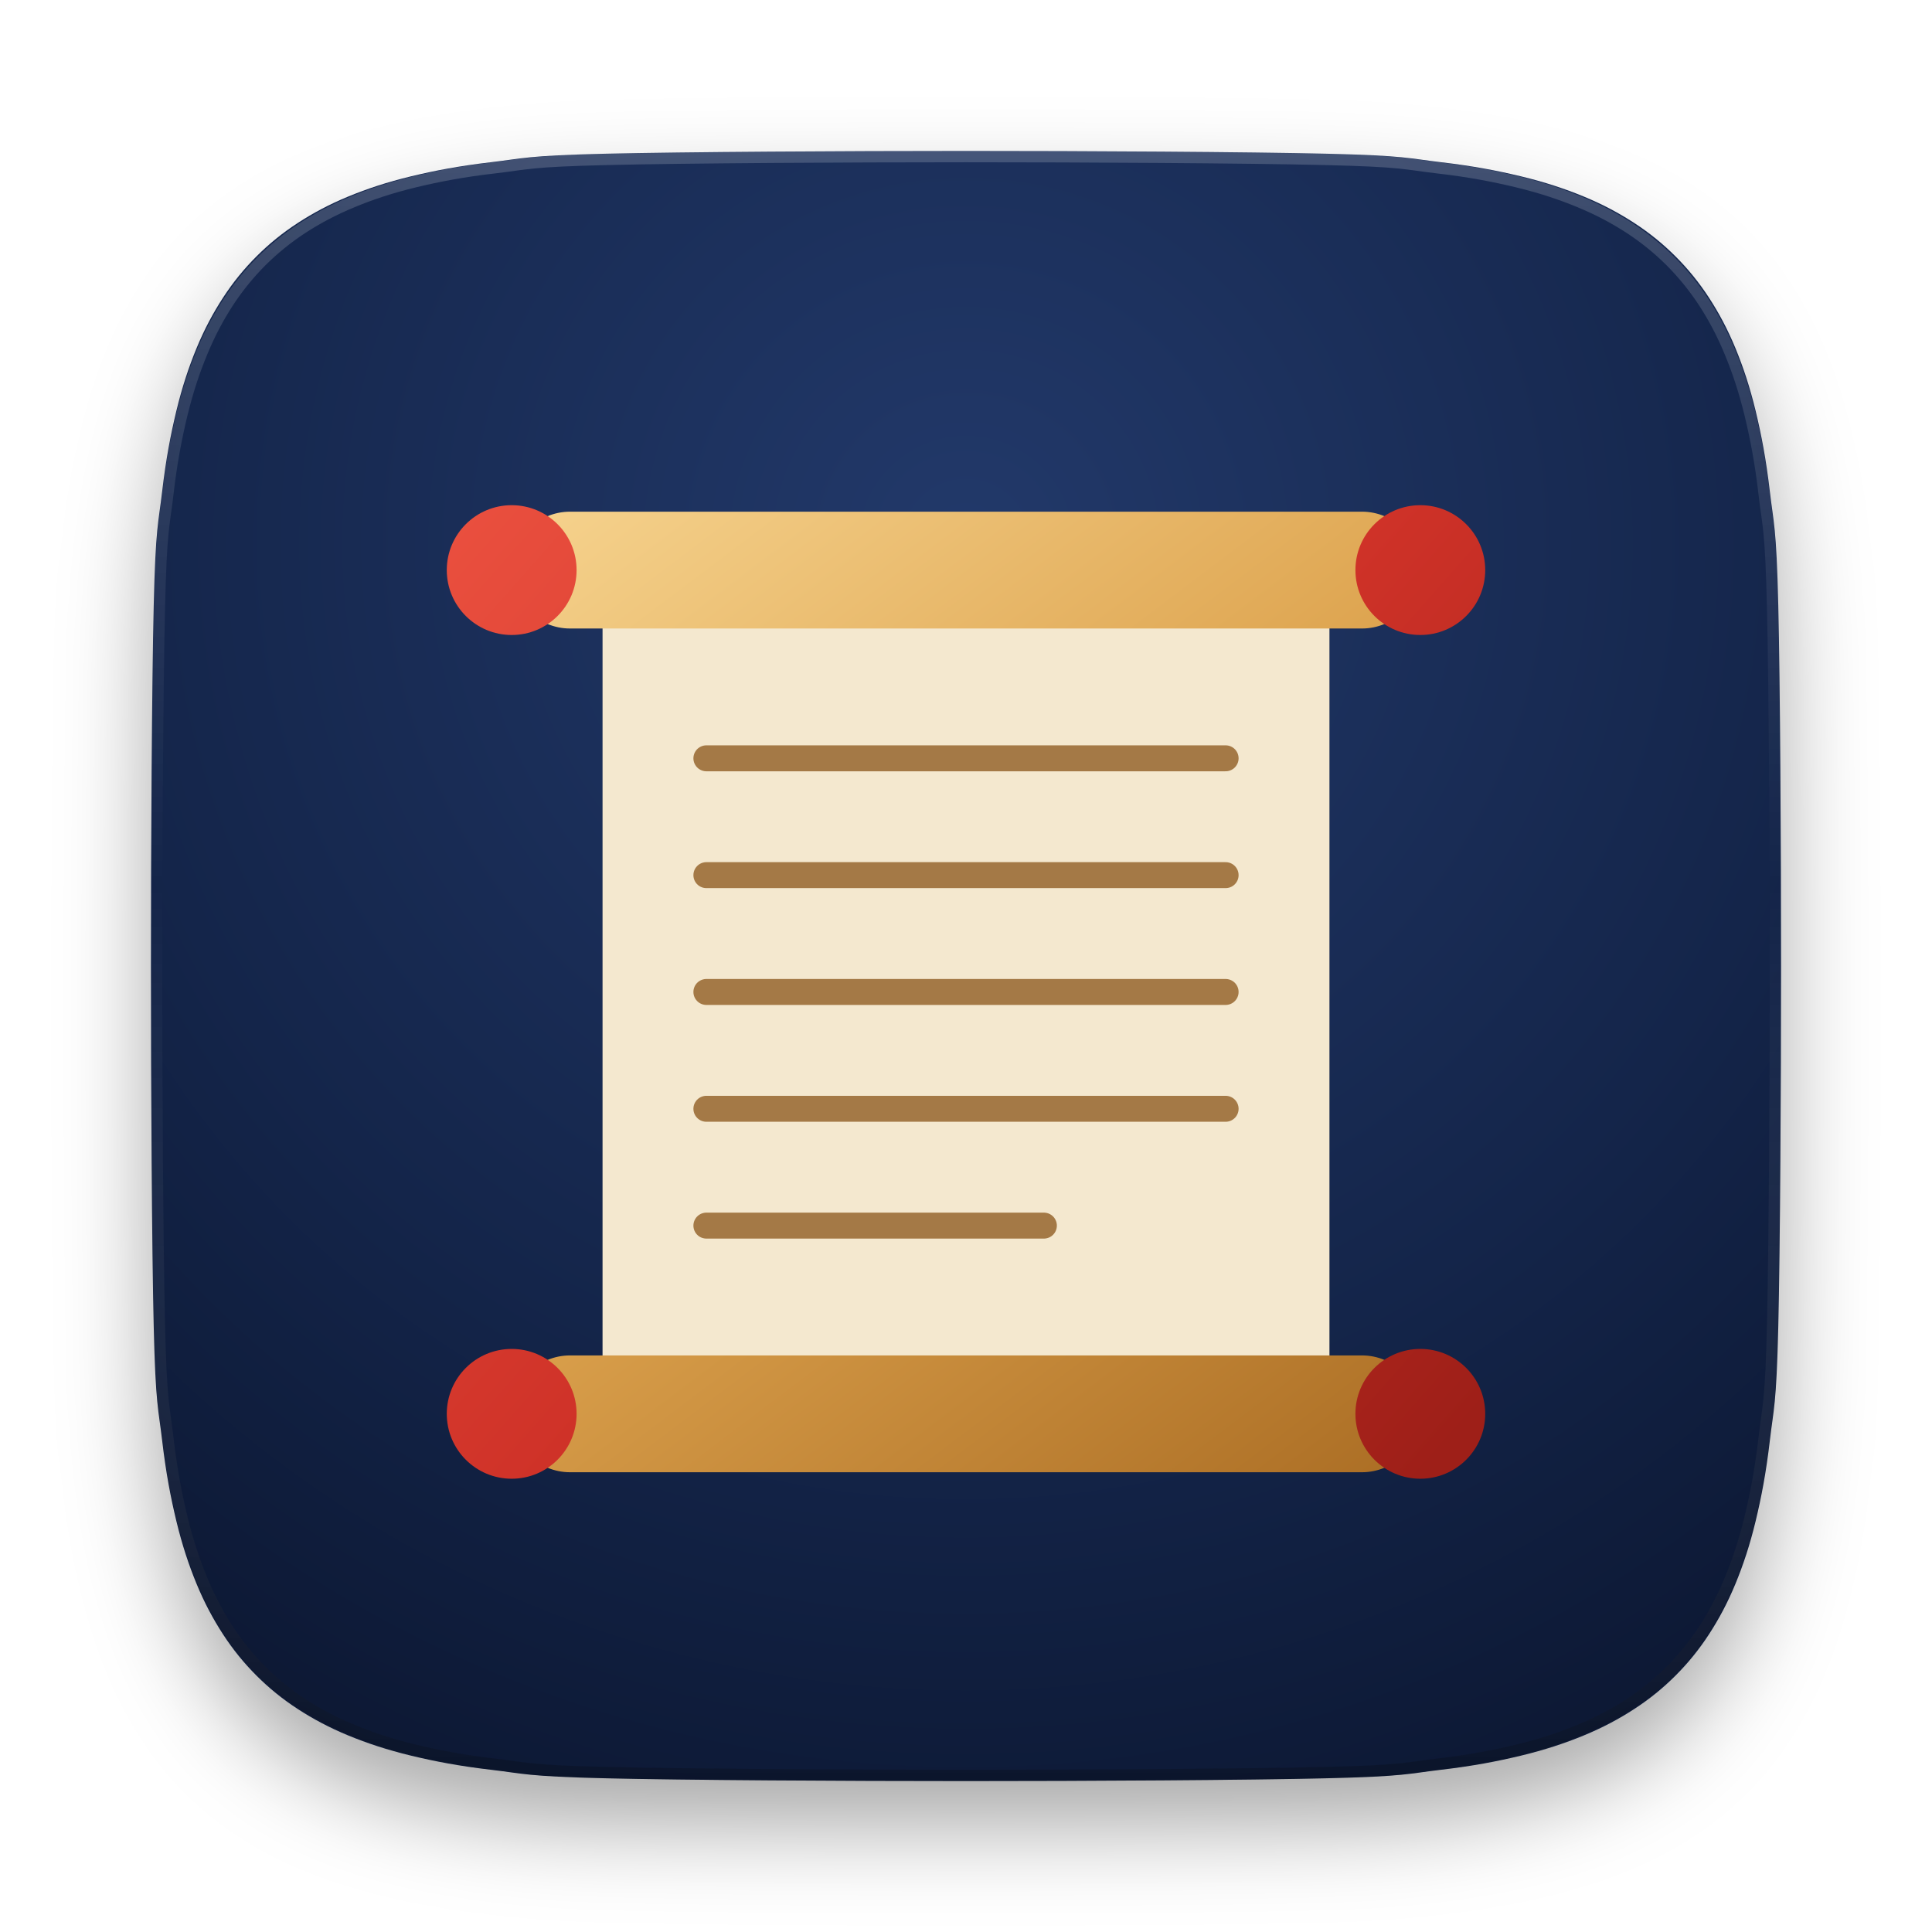
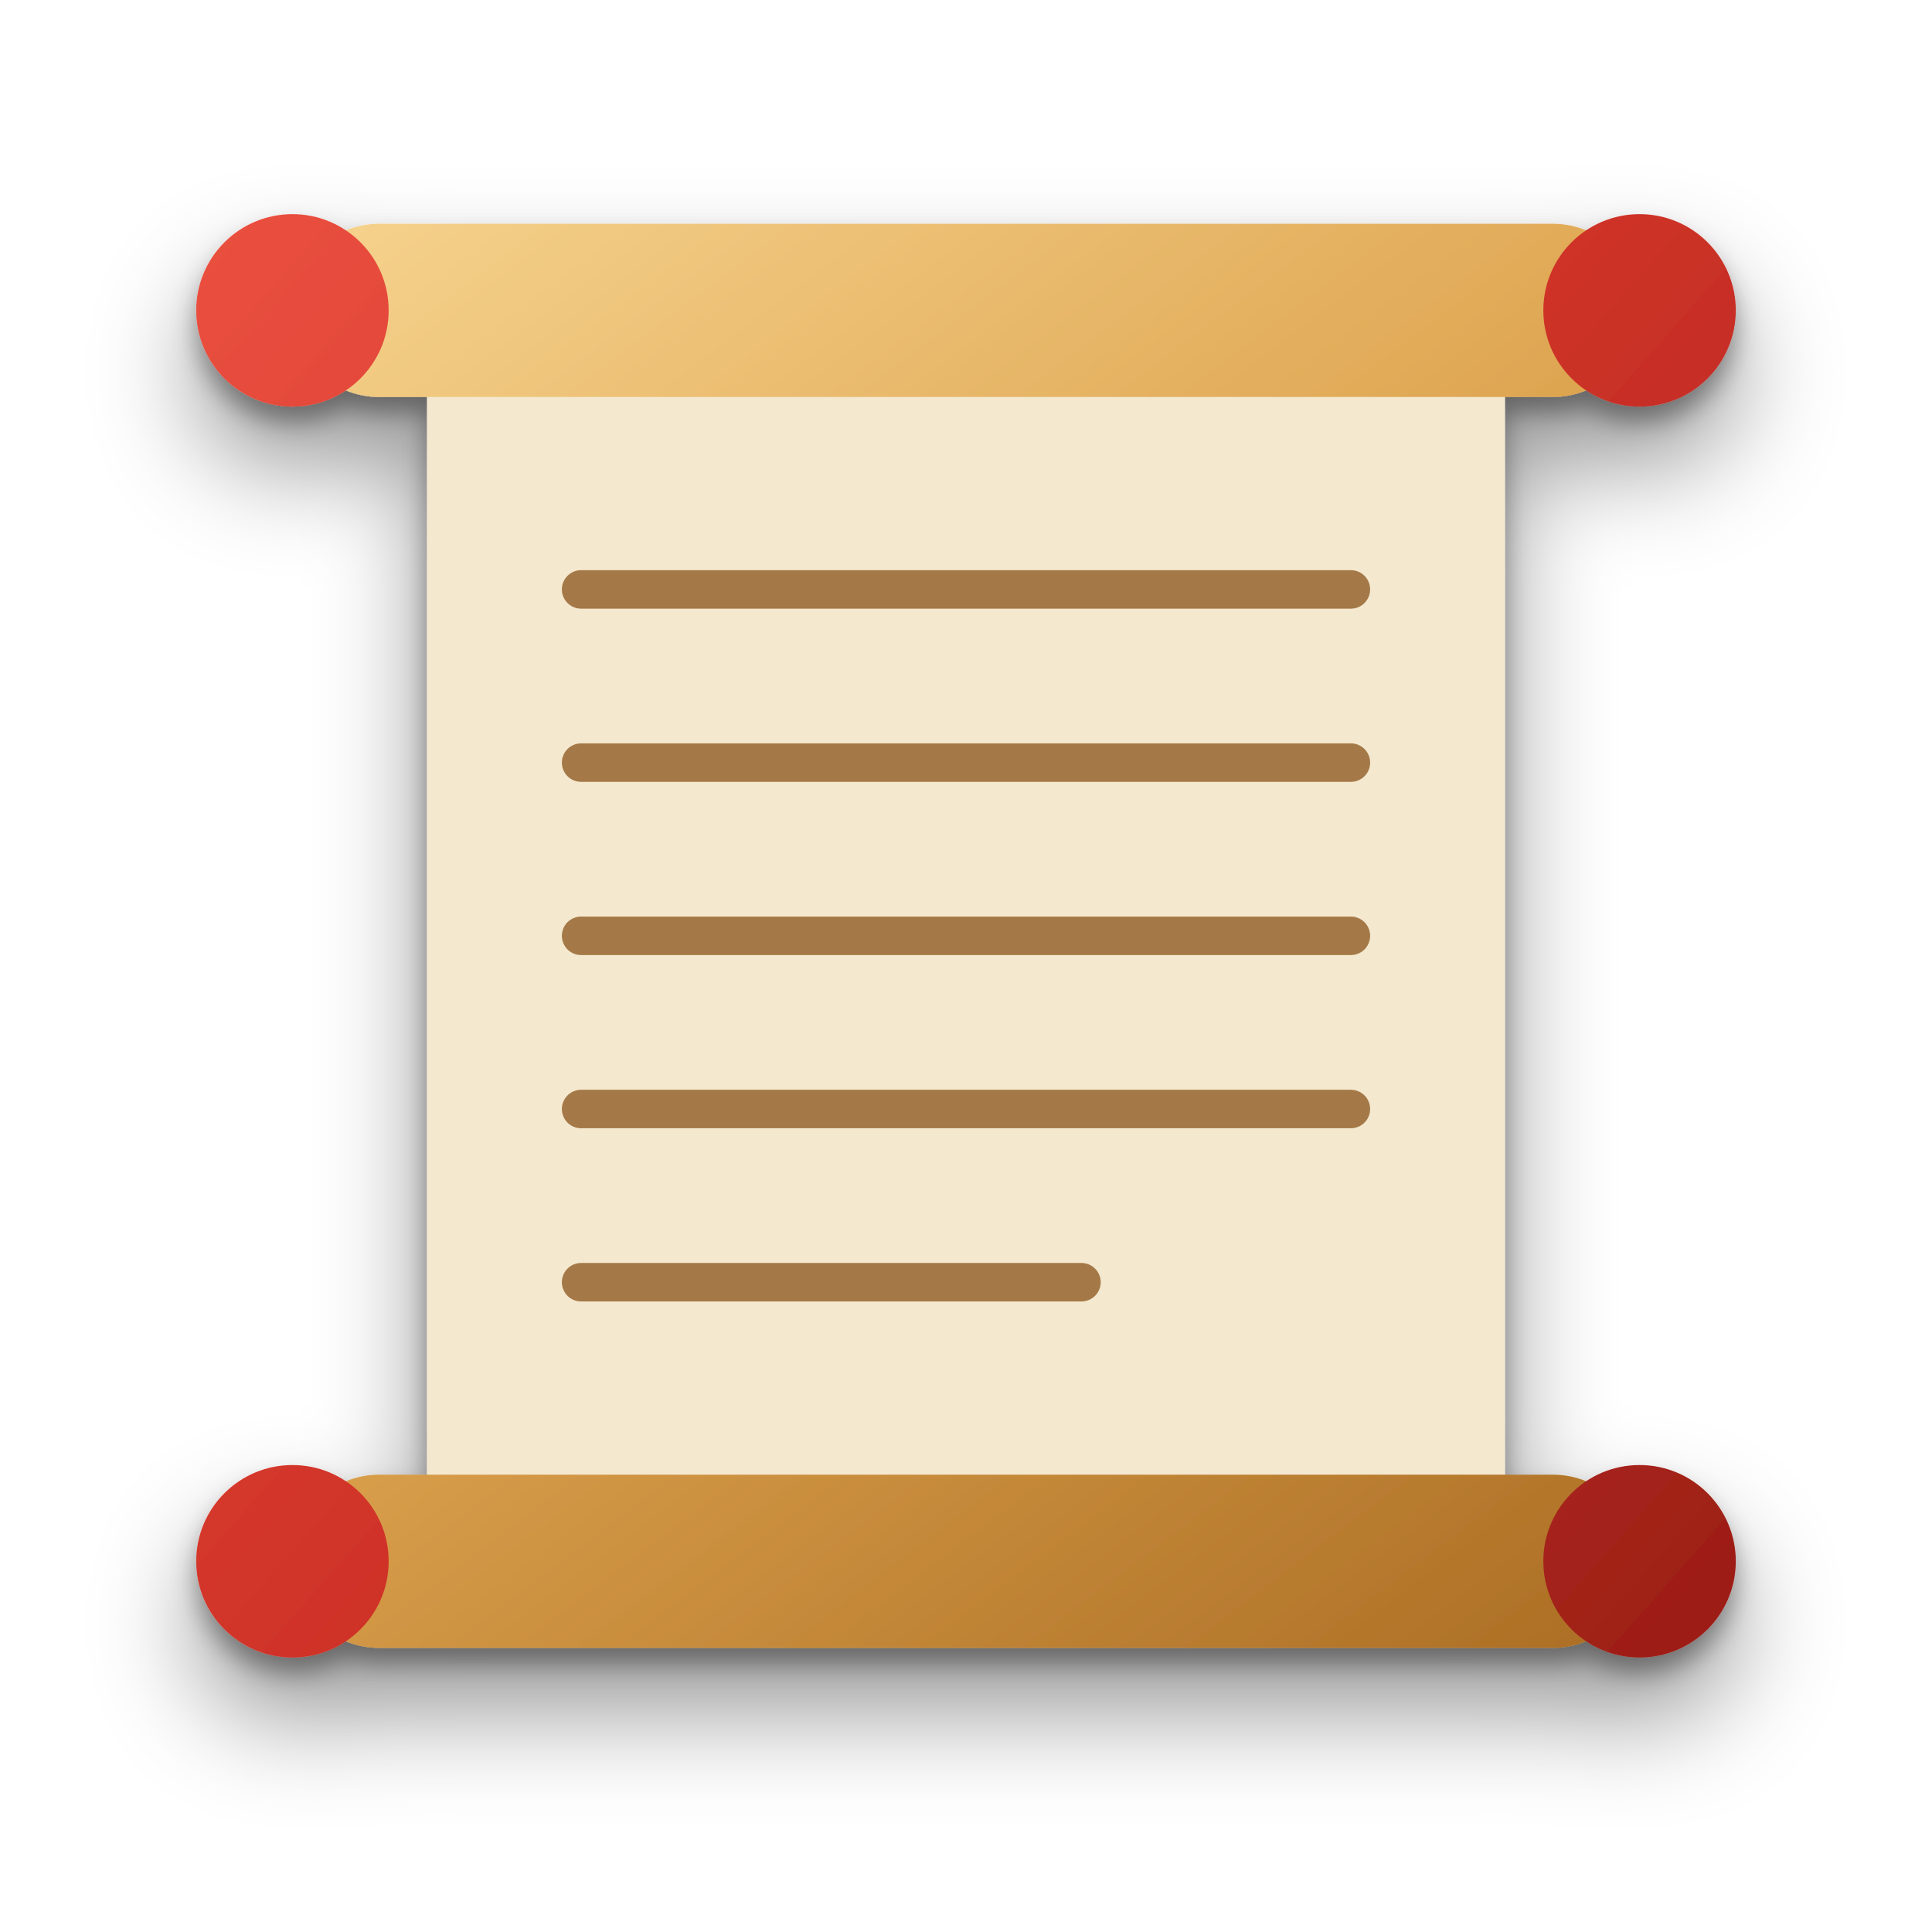
<svg xmlns="http://www.w3.org/2000/svg" viewBox="0 0 256 256" width="256" height="256">
  <defs>
    <linearGradient id="il-bronze" x1="58" y1="58" x2="188" y2="230" gradientUnits="userSpaceOnUse">
      <stop offset="0" stop-color="#F6D38E" />
      <stop offset="0.45" stop-color="#DDA34E" />
      <stop offset="1" stop-color="#A5671F" />
    </linearGradient>
    <linearGradient id="il-crest" x1="48" y1="34" x2="218" y2="184" gradientUnits="userSpaceOnUse">
      <stop offset="0" stop-color="#EE5442" />
      <stop offset="0.55" stop-color="#CF3228" />
      <stop offset="1" stop-color="#9E1F18" />
    </linearGradient>
-     <radialGradient id="il-navy" cx="128" cy="72" r="190" gradientUnits="userSpaceOnUse">
-       <stop offset="0" stop-color="#22396A" />
-       <stop offset="0.6" stop-color="#14254A" />
-       <stop offset="1" stop-color="#0B1630" />
-     </radialGradient>
-     <linearGradient id="il-rim" x1="0" y1="20" x2="0" y2="236" gradientUnits="userSpaceOnUse">
-       <stop offset="0" stop-color="#FFFFFF" stop-opacity="0.18" />
-       <stop offset="0.45" stop-color="#FFFFFF" stop-opacity="0" />
-       <stop offset="1" stop-color="#000000" stop-opacity="0.22" />
-     </linearGradient>
-     <filter id="il-shadow" x="-25%" y="-10%" width="150%" height="155%">
-       <feGaussianBlur in="SourceAlpha" stdDeviation="6" />
-       <feOffset dx="0" dy="6" />
-       <feComponentTransfer>
-         <feFuncA type="linear" slope="0.34" />
+     <filter id="il-drop" filterUnits="userSpaceOnUse" x="-20" y="-20" width="296" height="300">
+       <feGaussianBlur in="SourceAlpha" stdDeviation="7" result="b1" />
+       <feOffset in="b1" dy="8" result="o1" />
+       <feComponentTransfer in="o1" result="s1">
+         <feFuncA type="linear" slope="0.42" />
      </feComponentTransfer>
+       <feGaussianBlur in="SourceAlpha" stdDeviation="1.6" result="b2" />
+       <feOffset in="b2" dy="2" result="o2" />
+       <feComponentTransfer in="o2" result="s2">
+         <feFuncA type="linear" slope="0.35" />
+       </feComponentTransfer>
+       <feMerge>
+         <feMergeNode in="s1" />
+         <feMergeNode in="s2" />
+         <feMergeNode in="SourceGraphic" />
+       </feMerge>
    </filter>
-     <clipPath id="il-tile">
-       <path d="M236 128 C236 143.94 235.88 165.35 235.63 175.83 C235.38 186.31 235.01 186.61 234.51 190.9 C234.01 195.18 233.39 198.39 232.63 201.55 C231.87 204.7 230.99 207.35 229.96 209.85 C228.93 212.35 227.77 214.52 226.45 216.55 C225.13 218.58 223.67 220.37 222.02 222.02 C220.37 223.67 218.58 225.13 216.55 226.45 C214.52 227.77 212.35 228.93 209.85 229.96 C207.35 230.99 204.7 231.87 201.55 232.63 C198.39 233.39 195.18 234.01 190.9 234.51 C186.61 235.01 186.31 235.38 175.83 235.63 C165.35 235.88 143.94 236 128 236 C112.06 236 90.65 235.88 80.17 235.63 C69.69 235.38 69.39 235.01 65.1 234.51 C60.82 234.01 57.61 233.39 54.45 232.63 C51.3 231.87 48.65 230.99 46.15 229.96 C43.65 228.93 41.48 227.77 39.45 226.45 C37.42 225.13 35.63 223.67 33.98 222.02 C32.33 220.37 30.87 218.58 29.55 216.55 C28.23 214.52 27.07 212.35 26.04 209.85 C25.01 207.35 24.13 204.7 23.37 201.55 C22.61 198.39 21.99 195.18 21.49 190.9 C20.99 186.61 20.62 186.31 20.37 175.83 C20.12 165.35 20 143.94 20 128 C20 112.06 20.12 90.65 20.37 80.17 C20.62 69.69 20.99 69.39 21.49 65.1 C21.99 60.82 22.61 57.61 23.37 54.45 C24.13 51.3 25.01 48.65 26.04 46.15 C27.07 43.65 28.23 41.48 29.55 39.45 C30.87 37.42 32.33 35.63 33.98 33.98 C35.63 32.33 37.42 30.87 39.45 29.55 C41.48 28.23 43.65 27.07 46.15 26.04 C48.65 25.01 51.3 24.13 54.45 23.37 C57.61 22.61 60.82 21.99 65.1 21.49 C69.39 20.99 69.69 20.62 80.17 20.37 C90.65 20.12 112.06 20 128 20 C143.94 20 165.35 20.12 175.83 20.37 C186.31 20.62 186.61 20.99 190.9 21.49 C195.18 21.99 198.39 22.61 201.55 23.37 C204.7 24.13 207.35 25.01 209.85 26.04 C212.35 27.07 214.52 28.23 216.55 29.55 C218.58 30.87 220.37 32.33 222.02 33.98 C223.67 35.63 225.13 37.42 226.45 39.45 C227.77 41.48 228.93 43.65 229.96 46.15 C230.99 48.65 231.87 51.3 232.63 54.45 C233.39 57.61 234.01 60.82 234.51 65.1 C235.01 69.39 235.38 69.69 235.63 80.17 C235.88 90.65 236 112.06 236 128 Z" />
-     </clipPath>
  </defs>
-   <path fill="#0B1630" filter="url(#il-shadow)" d="M236 128 C236 143.94 235.88 165.35 235.63 175.83 C235.38 186.31 235.01 186.61 234.51 190.9 C234.01 195.18 233.39 198.39 232.63 201.55 C231.87 204.7 230.99 207.35 229.96 209.85 C228.93 212.35 227.77 214.52 226.45 216.55 C225.13 218.58 223.67 220.37 222.02 222.02 C220.37 223.67 218.58 225.13 216.55 226.45 C214.52 227.77 212.35 228.93 209.85 229.96 C207.35 230.99 204.7 231.87 201.55 232.63 C198.39 233.39 195.18 234.01 190.9 234.51 C186.61 235.01 186.31 235.38 175.83 235.63 C165.35 235.88 143.94 236 128 236 C112.06 236 90.65 235.88 80.17 235.63 C69.69 235.38 69.39 235.01 65.1 234.51 C60.82 234.01 57.61 233.39 54.45 232.63 C51.3 231.87 48.65 230.99 46.15 229.96 C43.65 228.93 41.48 227.77 39.45 226.45 C37.42 225.13 35.63 223.67 33.98 222.02 C32.33 220.37 30.87 218.58 29.55 216.55 C28.23 214.52 27.07 212.35 26.04 209.85 C25.01 207.35 24.13 204.7 23.37 201.55 C22.61 198.39 21.99 195.18 21.49 190.9 C20.99 186.61 20.62 186.31 20.37 175.83 C20.12 165.35 20 143.94 20 128 C20 112.06 20.12 90.65 20.37 80.17 C20.62 69.69 20.99 69.39 21.49 65.1 C21.99 60.82 22.61 57.61 23.37 54.45 C24.13 51.3 25.01 48.65 26.04 46.15 C27.07 43.65 28.23 41.48 29.55 39.45 C30.87 37.42 32.33 35.63 33.98 33.98 C35.63 32.33 37.42 30.87 39.45 29.55 C41.48 28.23 43.65 27.07 46.15 26.04 C48.65 25.01 51.3 24.13 54.45 23.37 C57.61 22.61 60.82 21.99 65.1 21.49 C69.39 20.99 69.69 20.62 80.17 20.37 C90.65 20.12 112.06 20 128 20 C143.94 20 165.35 20.12 175.83 20.37 C186.31 20.62 186.61 20.99 190.9 21.49 C195.18 21.99 198.39 22.61 201.55 23.37 C204.7 24.13 207.35 25.01 209.85 26.04 C212.35 27.07 214.52 28.23 216.55 29.55 C218.58 30.87 220.37 32.33 222.02 33.98 C223.67 35.63 225.13 37.42 226.45 39.45 C227.77 41.48 228.93 43.65 229.96 46.15 C230.99 48.65 231.87 51.3 232.63 54.45 C233.39 57.61 234.01 60.82 234.51 65.1 C235.01 69.39 235.38 69.69 235.63 80.17 C235.88 90.65 236 112.06 236 128 Z" />
-   <path fill="url(#il-navy)" d="M236 128 C236 143.94 235.88 165.35 235.63 175.83 C235.38 186.31 235.01 186.61 234.51 190.9 C234.01 195.18 233.39 198.39 232.63 201.55 C231.87 204.7 230.99 207.35 229.96 209.85 C228.93 212.35 227.77 214.52 226.45 216.55 C225.13 218.58 223.67 220.37 222.02 222.02 C220.37 223.67 218.58 225.13 216.55 226.45 C214.52 227.77 212.35 228.93 209.85 229.96 C207.35 230.99 204.7 231.87 201.55 232.63 C198.39 233.39 195.18 234.01 190.9 234.51 C186.61 235.01 186.31 235.38 175.83 235.63 C165.35 235.88 143.94 236 128 236 C112.06 236 90.65 235.88 80.17 235.63 C69.69 235.38 69.39 235.01 65.1 234.51 C60.82 234.01 57.61 233.39 54.45 232.63 C51.3 231.87 48.65 230.99 46.15 229.96 C43.65 228.93 41.48 227.77 39.45 226.45 C37.42 225.13 35.63 223.67 33.98 222.02 C32.33 220.37 30.87 218.58 29.55 216.55 C28.23 214.52 27.07 212.35 26.04 209.85 C25.01 207.35 24.13 204.7 23.37 201.55 C22.61 198.39 21.99 195.18 21.49 190.9 C20.99 186.61 20.62 186.31 20.37 175.83 C20.12 165.35 20 143.94 20 128 C20 112.06 20.12 90.65 20.37 80.17 C20.62 69.69 20.99 69.39 21.49 65.1 C21.99 60.82 22.61 57.61 23.37 54.45 C24.13 51.3 25.01 48.65 26.04 46.15 C27.07 43.65 28.23 41.48 29.55 39.45 C30.87 37.42 32.33 35.63 33.98 33.98 C35.63 32.33 37.42 30.87 39.45 29.55 C41.48 28.23 43.65 27.07 46.15 26.04 C48.65 25.01 51.3 24.13 54.45 23.37 C57.61 22.61 60.82 21.99 65.1 21.49 C69.39 20.99 69.69 20.62 80.17 20.37 C90.65 20.12 112.06 20 128 20 C143.94 20 165.35 20.12 175.83 20.37 C186.31 20.62 186.61 20.99 190.9 21.49 C195.18 21.99 198.39 22.61 201.55 23.37 C204.7 24.13 207.35 25.01 209.85 26.04 C212.35 27.07 214.52 28.23 216.55 29.55 C218.58 30.87 220.37 32.33 222.02 33.98 C223.67 35.63 225.13 37.42 226.45 39.45 C227.77 41.48 228.93 43.65 229.96 46.15 C230.99 48.65 231.87 51.3 232.63 54.45 C233.39 57.61 234.01 60.82 234.51 65.1 C235.01 69.39 235.38 69.69 235.63 80.17 C235.88 90.65 236 112.06 236 128 Z" />
-   <path fill="none" stroke="url(#il-rim)" stroke-width="1.5" d="M235.25 128 C235.25 143.83 235.13 165.09 234.88 175.5 C234.64 185.91 234.27 186.2 233.77 190.46 C233.28 194.72 232.66 197.9 231.91 201.04 C231.15 204.17 230.28 206.8 229.25 209.28 C228.23 211.76 227.08 213.92 225.77 215.94 C224.45 217.95 223 219.73 221.37 221.37 C219.73 223 217.95 224.45 215.94 225.77 C213.92 227.08 211.76 228.23 209.28 229.25 C206.8 230.28 204.17 231.15 201.04 231.91 C197.9 232.66 194.72 233.28 190.46 233.77 C186.2 234.27 185.91 234.64 175.5 234.88 C165.09 235.13 143.83 235.25 128 235.25 C112.17 235.25 90.91 235.13 80.5 234.88 C70.09 234.64 69.8 234.27 65.54 233.77 C61.28 233.28 58.1 232.66 54.96 231.91 C51.83 231.15 49.2 230.28 46.72 229.25 C44.24 228.23 42.08 227.08 40.06 225.77 C38.05 224.45 36.27 223 34.63 221.37 C33 219.73 31.55 217.95 30.23 215.94 C28.92 213.92 27.77 211.76 26.75 209.28 C25.72 206.8 24.85 204.17 24.09 201.04 C23.34 197.9 22.72 194.72 22.23 190.46 C21.73 186.2 21.36 185.91 21.12 175.5 C20.87 165.09 20.75 143.83 20.75 128 C20.75 112.17 20.87 90.91 21.12 80.5 C21.36 70.09 21.73 69.8 22.23 65.54 C22.72 61.28 23.34 58.1 24.09 54.96 C24.85 51.83 25.72 49.2 26.75 46.72 C27.77 44.24 28.92 42.08 30.23 40.06 C31.55 38.05 33 36.27 34.63 34.63 C36.27 33 38.05 31.55 40.06 30.23 C42.08 28.92 44.24 27.77 46.72 26.75 C49.2 25.72 51.83 24.85 54.96 24.09 C58.1 23.34 61.28 22.72 65.54 22.23 C69.8 21.73 70.09 21.36 80.5 21.12 C90.91 20.87 112.17 20.75 128 20.75 C143.83 20.75 165.09 20.87 175.5 21.12 C185.91 21.36 186.2 21.73 190.46 22.23 C194.72 22.72 197.9 23.34 201.04 24.09 C204.17 24.85 206.8 25.72 209.28 26.75 C211.76 27.77 213.92 28.92 215.94 30.23 C217.95 31.55 219.73 33 221.37 34.63 C223 36.27 224.45 38.05 225.77 40.06 C227.08 42.08 228.23 44.24 229.25 46.72 C230.28 49.2 231.15 51.83 231.91 54.96 C232.66 58.1 233.28 61.28 233.77 65.54 C234.27 69.8 234.64 70.09 234.88 80.5 C235.13 90.91 235.25 112.17 235.25 128 Z" />
-   <g clip-path="url(#il-tile)">
-     <g transform="translate(128 128) scale(0.86) translate(-128 -128)">
-       <rect x="72" y="70" width="112" height="124" fill="#040A1A" opacity="0.3" transform="translate(0 4)" />
+   <g filter="url(#il-drop)">
+     <g transform="translate(128 124) scale(1.275) translate(-128.00 -132.00)">
      <rect x="72" y="70" width="112" height="124" fill="#F4E8CF" />
      <path fill="none" stroke="#8A5418" stroke-width="4" stroke-linecap="round" opacity="0.75" d=" M88 96 H168 M88 114 H168 M88 132 H168 M88 150 H168 M88 168 H140" />
      <rect x="58" y="58" width="140" height="18" rx="9" fill="url(#il-bronze)" />
      <rect x="58" y="188" width="140" height="18" rx="9" fill="url(#il-bronze)" />
      <circle cx="58" cy="67" r="10" fill="url(#il-crest)" />
      <circle cx="198" cy="67" r="10" fill="url(#il-crest)" />
      <circle cx="58" cy="197" r="10" fill="url(#il-crest)" />
      <circle cx="198" cy="197" r="10" fill="url(#il-crest)" />
    </g>
  </g>
</svg>
